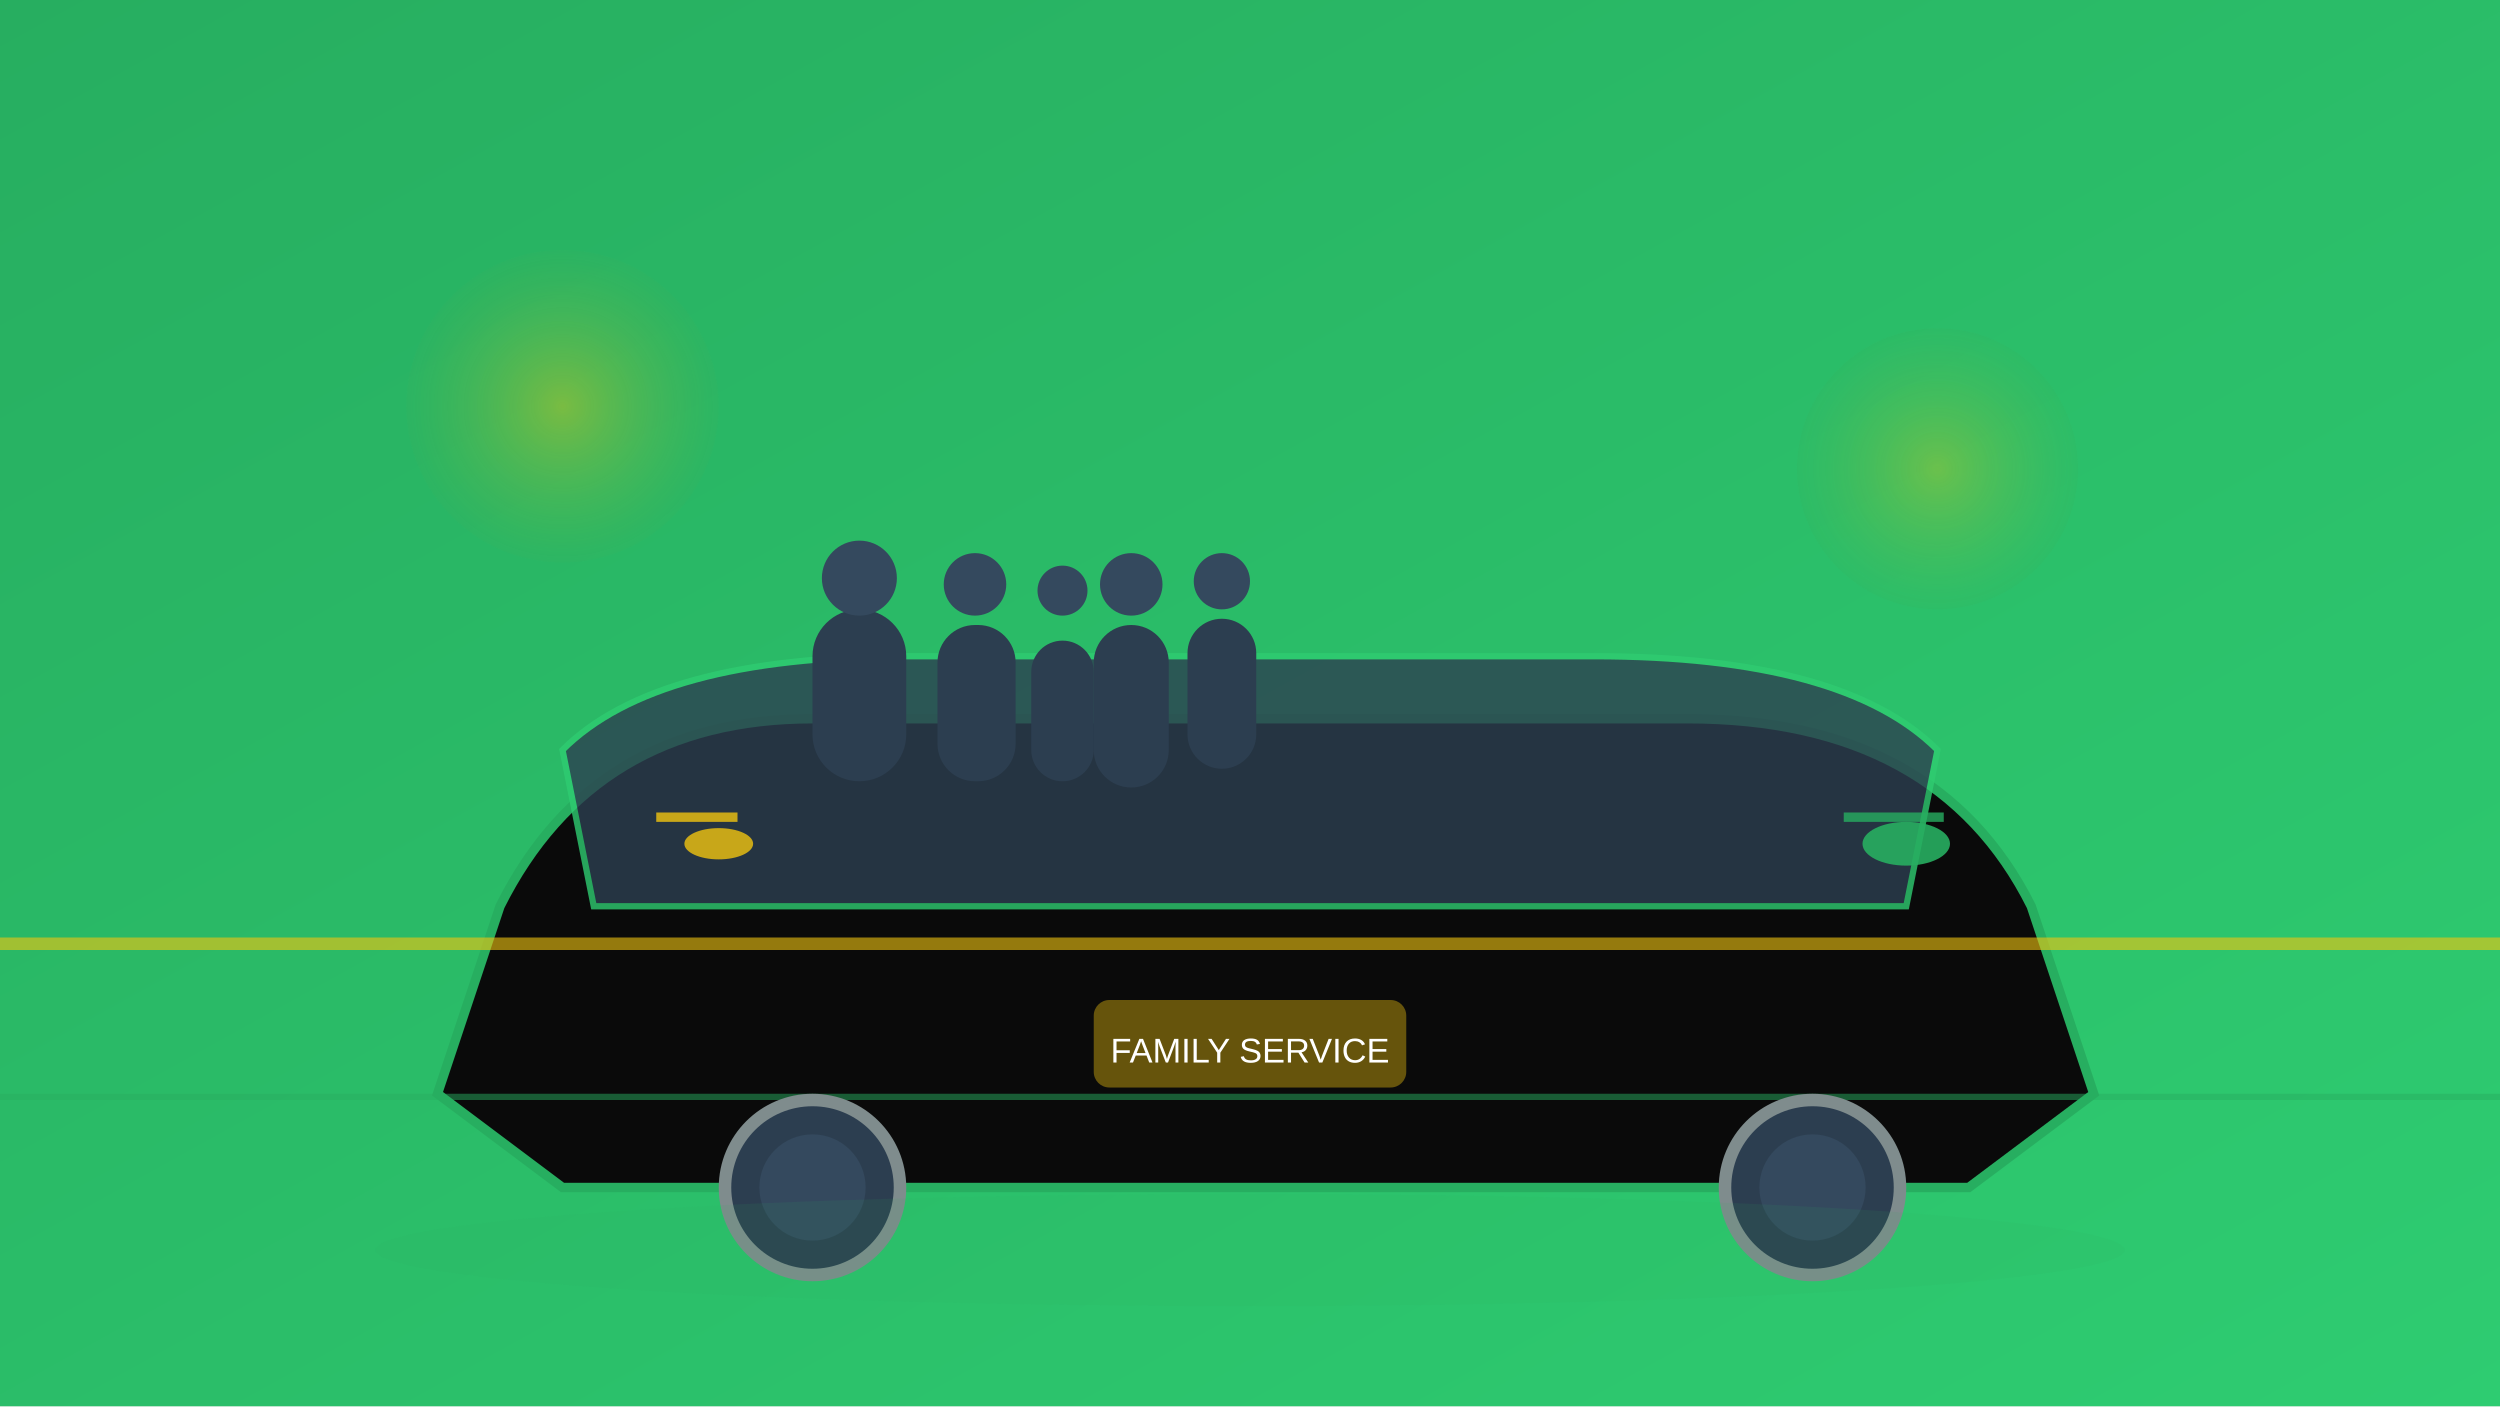
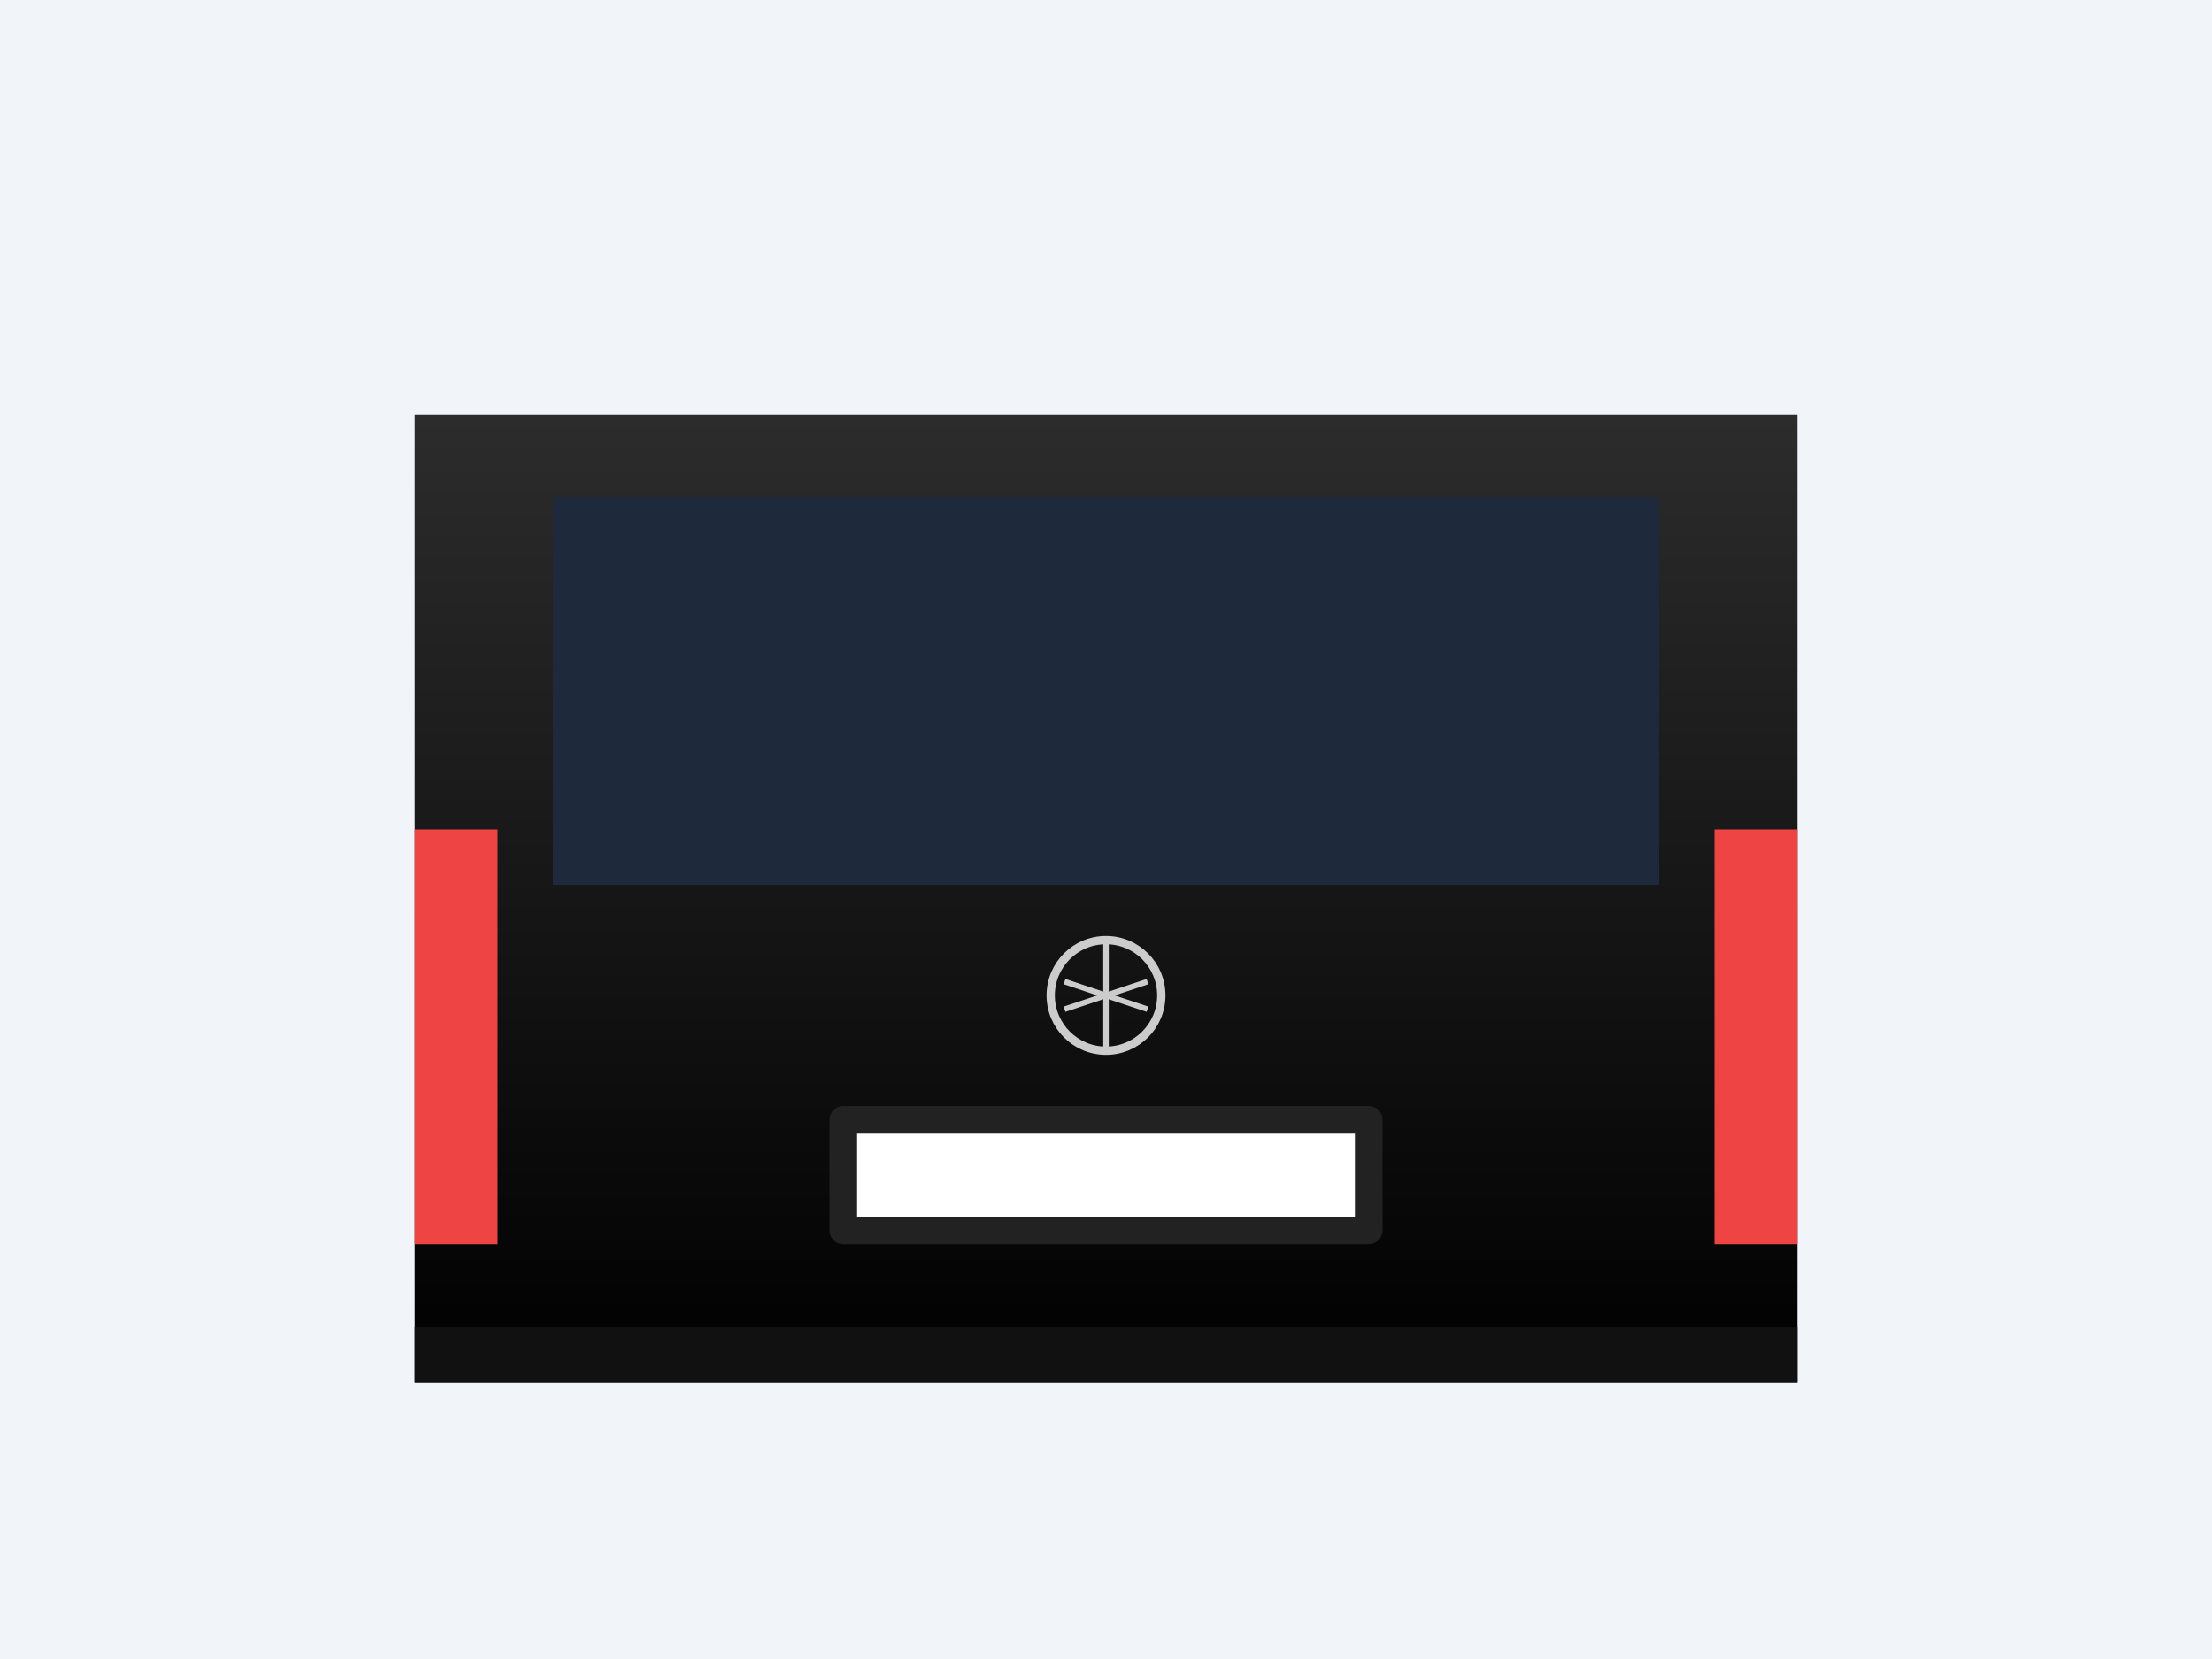
- <svg xmlns="http://www.w3.org/2000/svg" width="800" height="450" viewBox="0 0 800 450">
+ <svg xmlns="http://www.w3.org/2000/svg" viewBox="0 0 800 600" role="img" aria-label="Black Mercedes Vito Rear Exterior View">
  <defs>
-     <linearGradient id="vitoFamilyBg" x1="0%" y1="0%" x2="100%" y2="100%">
-       <stop offset="0%" style="stop-color:#27ae60;stop-opacity:1" />
-       <stop offset="100%" style="stop-color:#2ecc71;stop-opacity:1" />
+     <linearGradient id="vitoRear" x1="0%" y1="0%" x2="0%" y2="100%">
+       <stop offset="0%" style="stop-color:#2c2c2c;stop-opacity:1" />
+       <stop offset="100%" style="stop-color:#000000;stop-opacity:1" />
    </linearGradient>
-     <radialGradient id="familyVitoLight" cx="50%" cy="50%" r="55%">
-       <stop offset="0%" style="stop-color:#f1c40f;stop-opacity:0.8" />
-       <stop offset="100%" style="stop-color:#27ae60;stop-opacity:0.3" />
-     </radialGradient>
  </defs>
-   <rect width="800" height="450" fill="url(#vitoFamilyBg)" />
-   <circle cx="180" cy="130" r="50" fill="url(#familyVitoLight)" opacity="0.5" />
-   <circle cx="620" cy="150" r="45" fill="url(#familyVitoLight)" opacity="0.4" />
-   <path d="M160 290 Q190 230 260 230 L540 230 Q620 230 650 290 L670 350 L630 380 L180 380 L140 350 Z" fill="#0a0a0a" stroke="#27ae60" stroke-width="3" />
-   <path d="M180 240 Q210 210 290 210 L510 210 Q590 210 620 240 L610 290 L190 290 Z" fill="#2c3e50" opacity="0.8" stroke="#2ecc71" stroke-width="2" />
-   <rect x="260" y="195" width="30" height="55" fill="#2c3e50" rx="15" />
-   <rect x="300" y="200" width="25" height="50" fill="#2c3e50" rx="12" />
-   <rect x="330" y="205" width="20" height="45" fill="#2c3e50" rx="10" />
-   <rect x="350" y="200" width="24" height="52" fill="#2c3e50" rx="12" />
-   <rect x="380" y="198" width="22" height="48" fill="#2c3e50" rx="11" />
-   <circle cx="275" cy="185" r="12" fill="#34495e" />
-   <circle cx="312" cy="187" r="10" fill="#34495e" />
-   <circle cx="340" cy="189" r="8" fill="#34495e" />
-   <circle cx="362" cy="187" r="10" fill="#34495e" />
-   <circle cx="391" cy="186" r="9" fill="#34495e" />
-   <rect x="0" y="300" width="800" height="4" fill="#f1c40f" opacity="0.6" />
-   <rect x="0" y="350" width="800" height="2" fill="#27ae60" opacity="0.5" />
-   <circle cx="260" cy="380" r="28" fill="#2c3e50" stroke="#7f8c8d" stroke-width="4" />
-   <circle cx="580" cy="380" r="28" fill="#2c3e50" stroke="#7f8c8d" stroke-width="4" />
-   <circle cx="260" cy="380" r="17" fill="#34495e" />
-   <circle cx="580" cy="380" r="17" fill="#34495e" />
-   <ellipse cx="610" cy="270" rx="14" ry="7" fill="#27ae60" opacity="0.9" />
-   <ellipse cx="230" cy="270" rx="11" ry="5" fill="#f1c40f" opacity="0.8" />
-   <rect x="590" y="260" width="32" height="3" fill="#27ae60" opacity="0.8" />
-   <rect x="210" y="260" width="26" height="3" fill="#f1c40f" opacity="0.8" />
-   <ellipse cx="400" cy="400" rx="280" ry="18" fill="#27ae60" opacity="0.1" />
-   <rect x="350" y="320" width="100" height="28" fill="#f1c40f" opacity="0.4" rx="5" />
-   <text x="400" y="340" font-family="Arial" font-size="11" fill="#ffffff" text-anchor="middle">FAMILY SERVICE</text>
+   <rect width="800" height="600" fill="#f1f5f9" />
+   <path d="M150,150 L650,150 L650,500 L150,500 Z" fill="url(#vitoRear)" />
+   <path d="M200,180 L600,180 L600,320 L200,320 Z" fill="#1e293b" />
+   <path d="M150,300 L180,300 L180,450 L150,450 Z" fill="#ef4444" />
+   <path d="M620,300 L650,300 L650,450 L620,450 Z" fill="#ef4444" />
+   <rect x="300" y="400" width="200" height="50" rx="5" fill="#222" />
+   <rect x="310" y="410" width="180" height="30" fill="#fff" />
+   <circle cx="400" cy="360" r="20" fill="none" stroke="#ccc" stroke-width="3" />
+   <path d="M400,340 L400,380 M385,355 L415,365 M415,355 L385,365" stroke="#ccc" stroke-width="2" />
+   <rect x="150" y="480" width="500" height="20" fill="#111" />
</svg>
